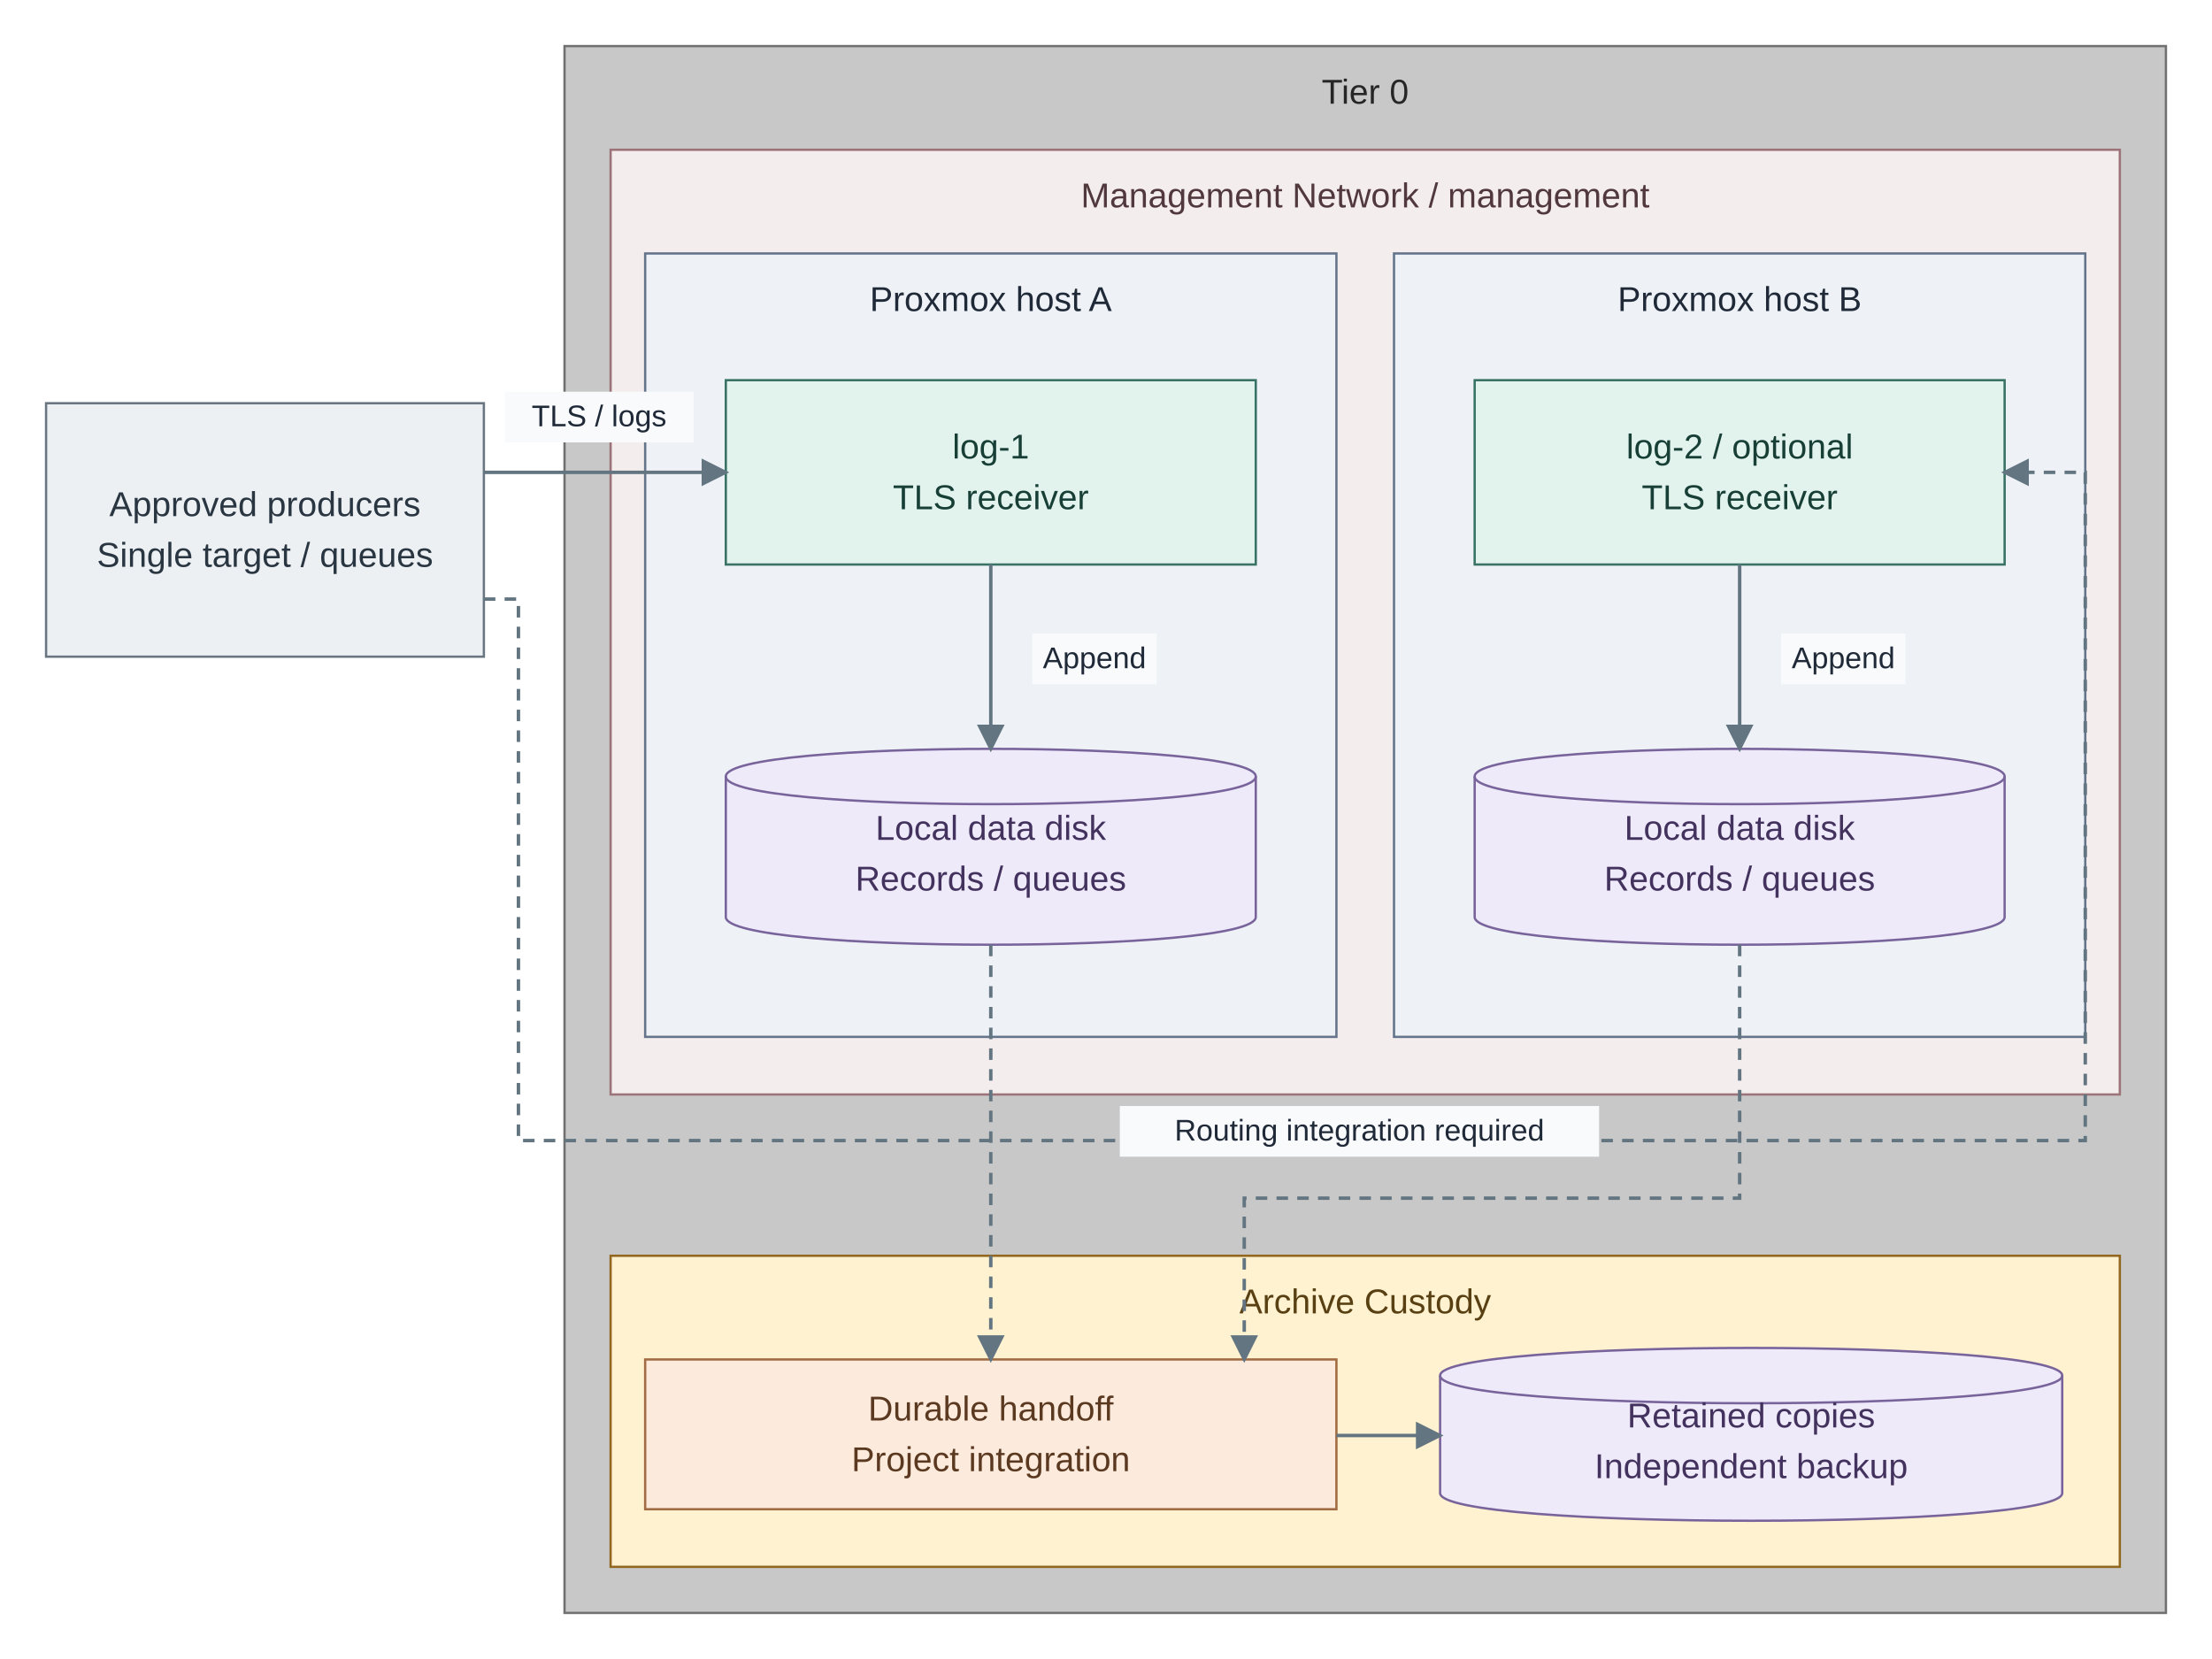
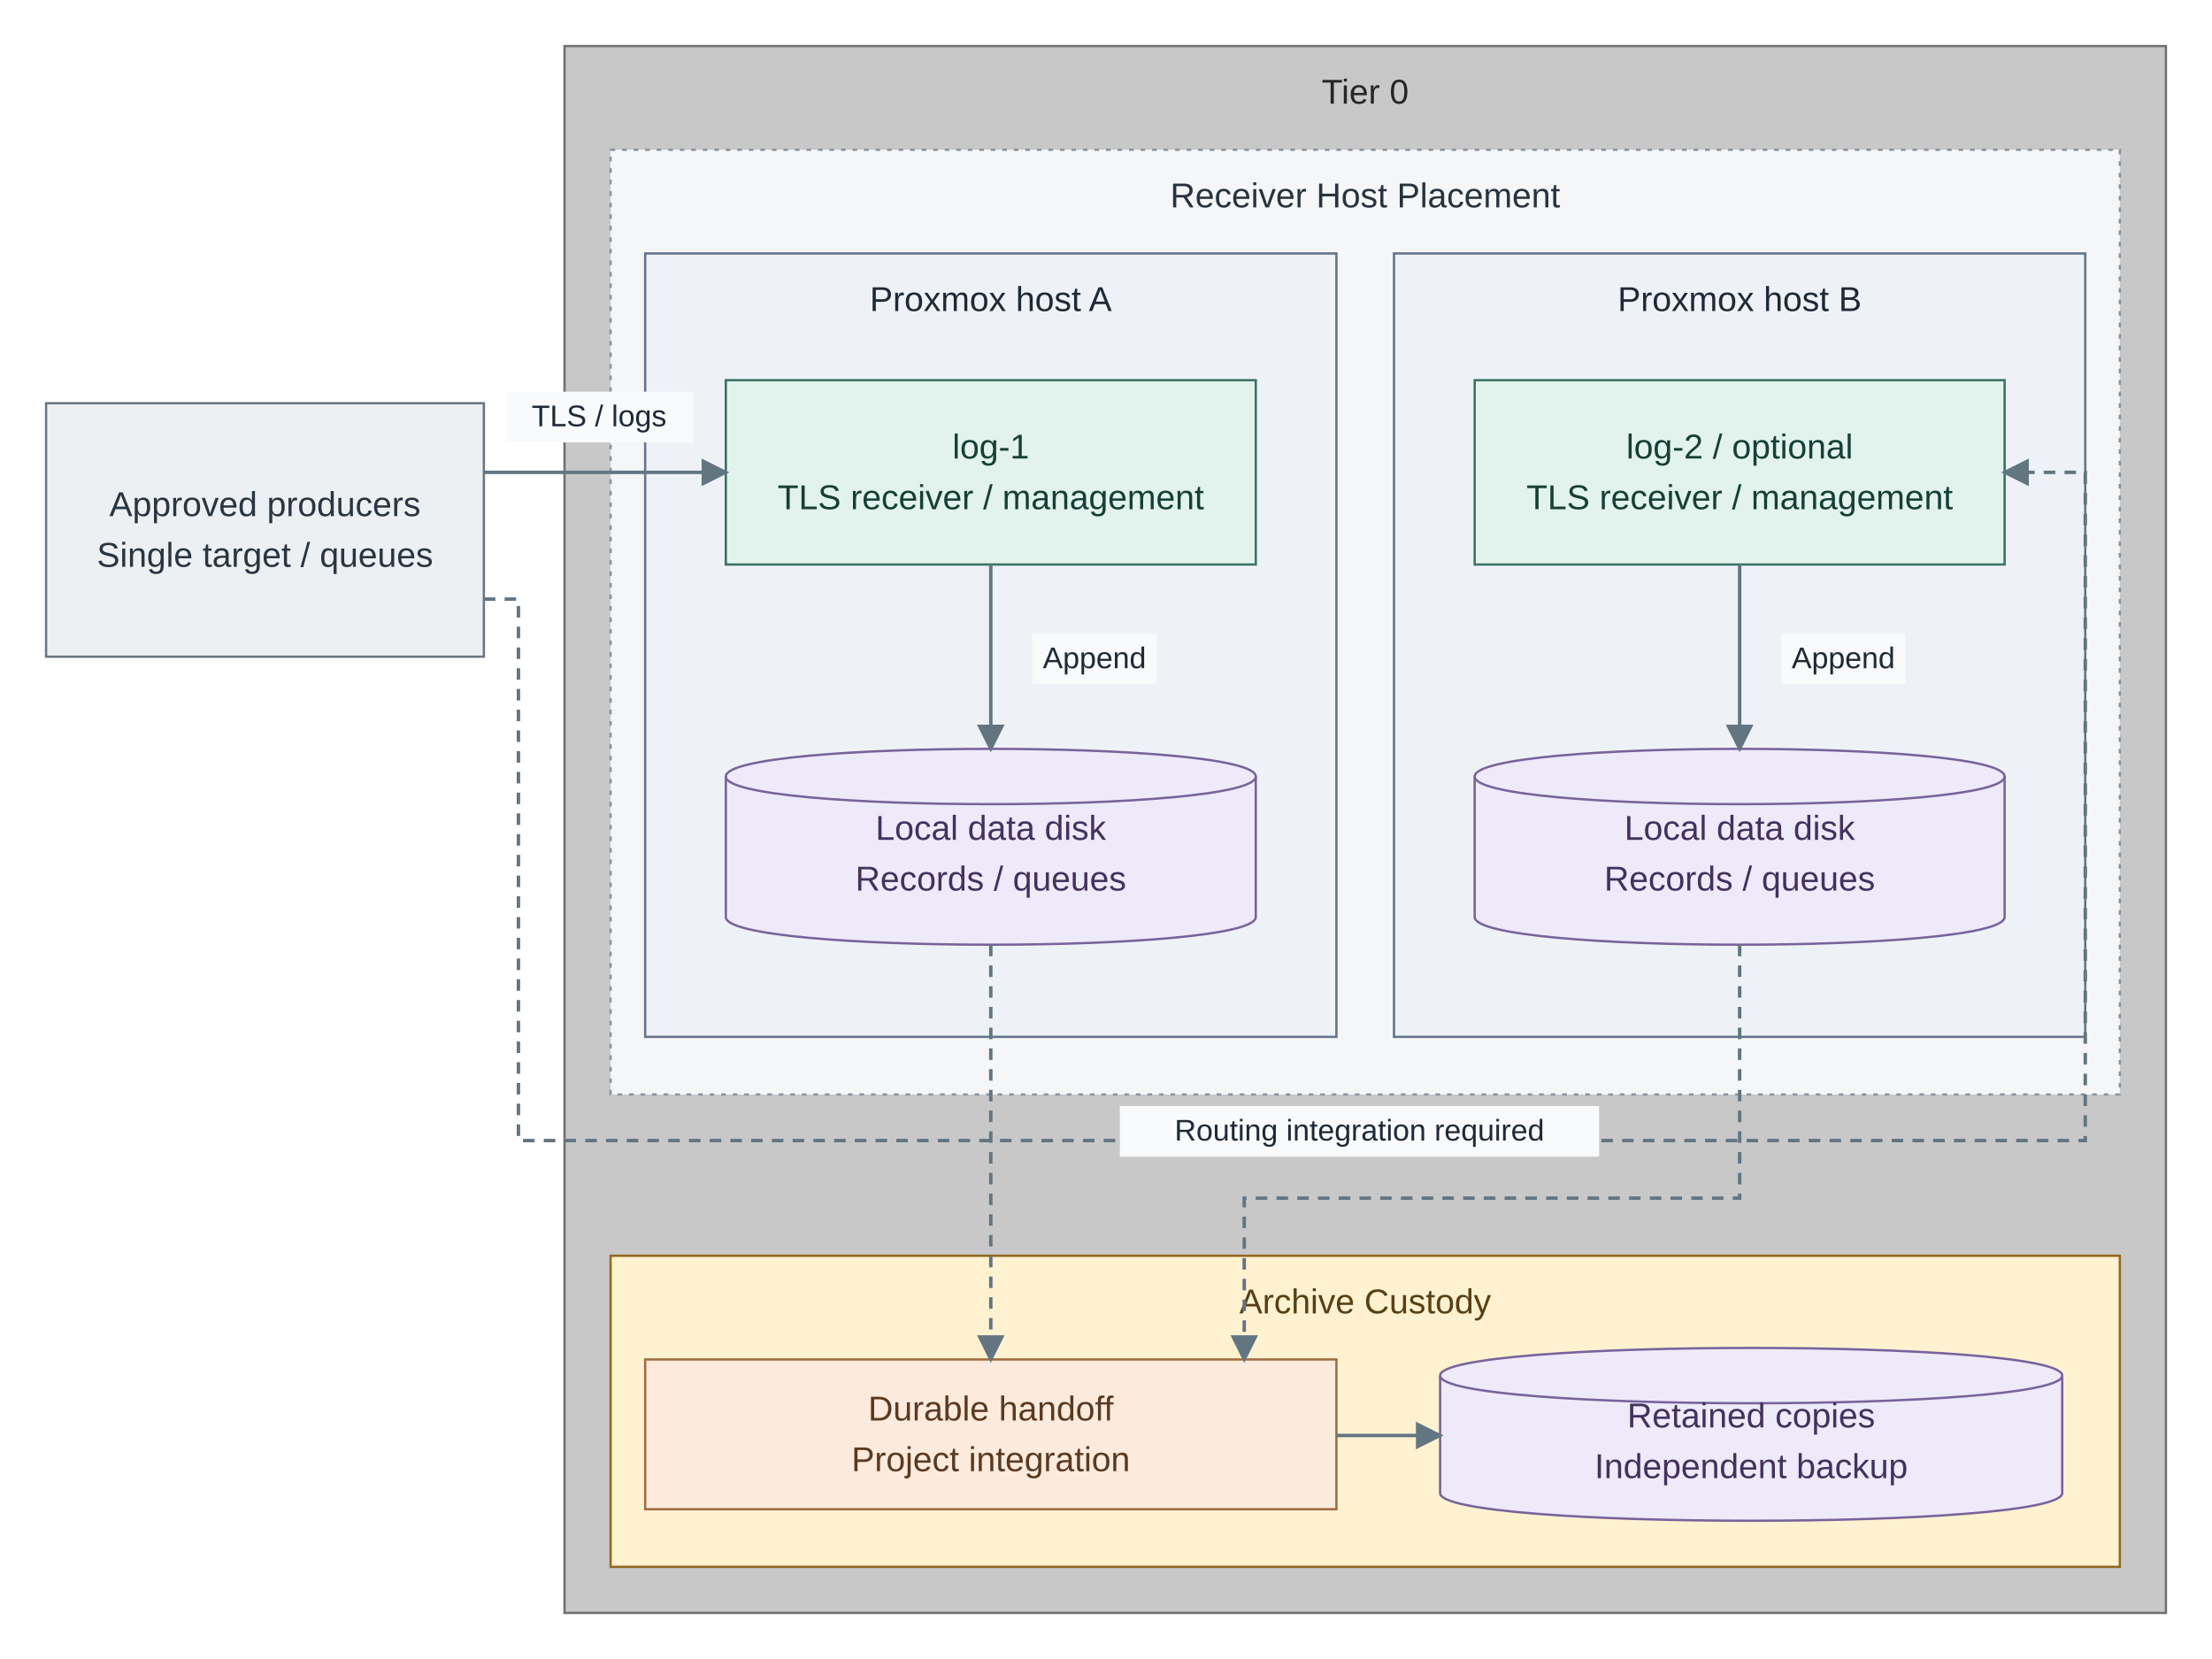
<svg xmlns="http://www.w3.org/2000/svg" width="960" height="720" viewBox="0 0 960 720" role="img" aria-labelledby="title description">
  <defs>
    <marker id="arrow" markerWidth="8" markerHeight="8" refX="7" refY="4" orient="auto">
      <path d="M0 0 L8 4 L0 8 Z" fill="#627581" />
    </marker>
    <style>
      svg { font: 15px Arial, sans-serif; }
      text { fill: currentColor; stroke: none; text-anchor: middle; }
      .tier0 { fill: #c8c8c8; stroke: #707070; color: #262626; }
      .network { fill: #f4eded; stroke: #9b7378; color: #50383d; }
      .deploymentGroup { fill: #f5f6f7; stroke: #89939e; color: #273340; stroke-dasharray: 2 3; }
      .boundary { fill: #eef2f6; stroke: #64748b; color: #1f2937; }
      .control { fill: #e2f3ed; stroke: #397366; color: #173f36; }
      .runtime { fill: #d9eeec; stroke: #4d7b77; color: #173f3e; }
      .traffic { fill: #d8cbb9; stroke: #83715a; color: #352a1e; }
      .actor { fill: #edf0f3; stroke: #697682; color: #293642; }
      .action { fill: #fcebdc; stroke: #a16c43; color: #5b3921; }
      .data { fill: #eeeafa; stroke: #78639b; color: #42325d; }
      .custody { fill: #fff2d1; stroke: #926820; color: #584013; }
      .tier0, .network, .boundary, .control, .runtime, .traffic, .actor, .action, .data, .custody { stroke-dasharray: none; }
      .connection { fill: none; stroke: #627581; stroke-width: 1.5; marker-end: url(#arrow); }
      .manual { stroke-dasharray: 5 4; }
      .edge-label { fill: #1f2937; font-size: 13px; }
      .detail { font-size: 13px; }
    </style>
  </defs>
  <g id="T0" class="tier0">
    <rect x="245" y="20" width="695" height="680" />
    <text x="592.5" y="45">Tier 0</text>
-     <g id="Placement" class="network">
+     <g id="Placement" class="deploymentGroup">
      <rect x="265" y="65" width="655" height="410" />
-       <text x="592.5" y="90">Management Network / management</text>
+       <text x="592.5" y="90">Receiver Host Placement</text>
      <g id="PVE1" class="boundary">
        <rect x="280" y="110" width="300" height="340" />
        <text x="430.0" y="135">Proxmox host A</text>
        <g id="VM1" class="control">
          <rect x="315" y="165" width="230" height="80" />
          <text x="430.0" y="199.0">log-1</text>
-           <text x="430.0" y="221.0">TLS receiver</text>
+           <text x="430.0" y="221.0">TLS receiver / management</text>
        </g>
        <g id="Disk1" class="data">
          <path d="M315 337 C315 321 545 321 545 337 L545 398 C545 414 315 414 315 398 Z" />
          <path d="M315 337 C315 353 545 353 545 337" fill="none" />
          <text x="430.0" y="364.5">Local data disk</text>
          <text x="430.0" y="386.5">Records / queues</text>
        </g>
        <path class="connection" data-from="VM1" data-to="Disk1" d="M430 245 L430 325" />
        <rect x="448.0" y="275" width="54" height="22" fill="#f8fafc" stroke="none" />
        <text x="475" y="290" class="edge-label">Append</text>
      </g>
      <g id="PVE2" class="boundary">
        <rect x="605" y="110" width="300" height="340" />
        <text x="755.0" y="135">Proxmox host B</text>
        <g id="VM2" class="control">
          <rect x="640" y="165" width="230" height="80" />
          <text x="755.0" y="199.0">log-2 / optional</text>
-           <text x="755.0" y="221.0">TLS receiver</text>
+           <text x="755.0" y="221.0">TLS receiver / management</text>
        </g>
        <g id="Disk2" class="data">
          <path d="M640 337 C640 321 870 321 870 337 L870 398 C870 414 640 414 640 398 Z" />
          <path d="M640 337 C640 353 870 353 870 337" fill="none" />
          <text x="755.0" y="364.5">Local data disk</text>
          <text x="755.0" y="386.5">Records / queues</text>
        </g>
        <path class="connection" data-from="VM2" data-to="Disk2" d="M755 245 L755 325" />
        <rect x="773.0" y="275" width="54" height="22" fill="#f8fafc" stroke="none" />
        <text x="800" y="290" class="edge-label">Append</text>
      </g>
    </g>
    <g id="Custody" class="custody">
      <rect x="265" y="545" width="655" height="135" />
      <text x="592.5" y="570">Archive Custody</text>
      <g id="Commit" class="action">
        <rect x="280" y="590" width="300" height="65" />
        <text x="430.0" y="616.5">Durable handoff</text>
        <text x="430.0" y="638.5">Project integration</text>
      </g>
      <g id="Copies" class="data">
        <path d="M625 597 C625 581 895 581 895 597 L895 648 C895 664 625 664 625 648 Z" />
        <path d="M625 597 C625 613 895 613 895 597" fill="none" />
        <text x="760.0" y="619.5">Retained copies</text>
        <text x="760.0" y="641.5">Independent backup</text>
      </g>
      <path class="connection" data-from="Commit" data-to="Copies" d="M580 623 L625 623" />
    </g>
    <path class="connection manual" data-from="Disk1" data-to="Commit" d="M430 410 L430 590" />
    <path class="connection manual" data-from="Disk2" data-to="Commit" d="M755 410 L755 520 L540 520 L540 590" />
  </g>
  <g id="Sources" class="actor">
    <rect x="20" y="175" width="190" height="110" />
    <text x="115.0" y="224.0">Approved producers</text>
    <text x="115.0" y="246.0">Single target / queues</text>
  </g>
  <path class="connection" data-from="Sources" data-to="VM1" d="M210 205 L315 205" />
  <rect x="219.0" y="170" width="82" height="22" fill="#f8fafc" stroke="none" />
  <text x="260" y="185" class="edge-label">TLS / logs</text>
  <path class="connection manual" data-from="Sources" data-to="VM2" d="M210 260 L225 260 L225 495 L905 495 L905 205 L870 205" />
  <rect x="486.0" y="480" width="208" height="22" fill="#f8fafc" stroke="none" />
  <text x="590" y="495" class="edge-label">Routing integration required</text>
</svg>
